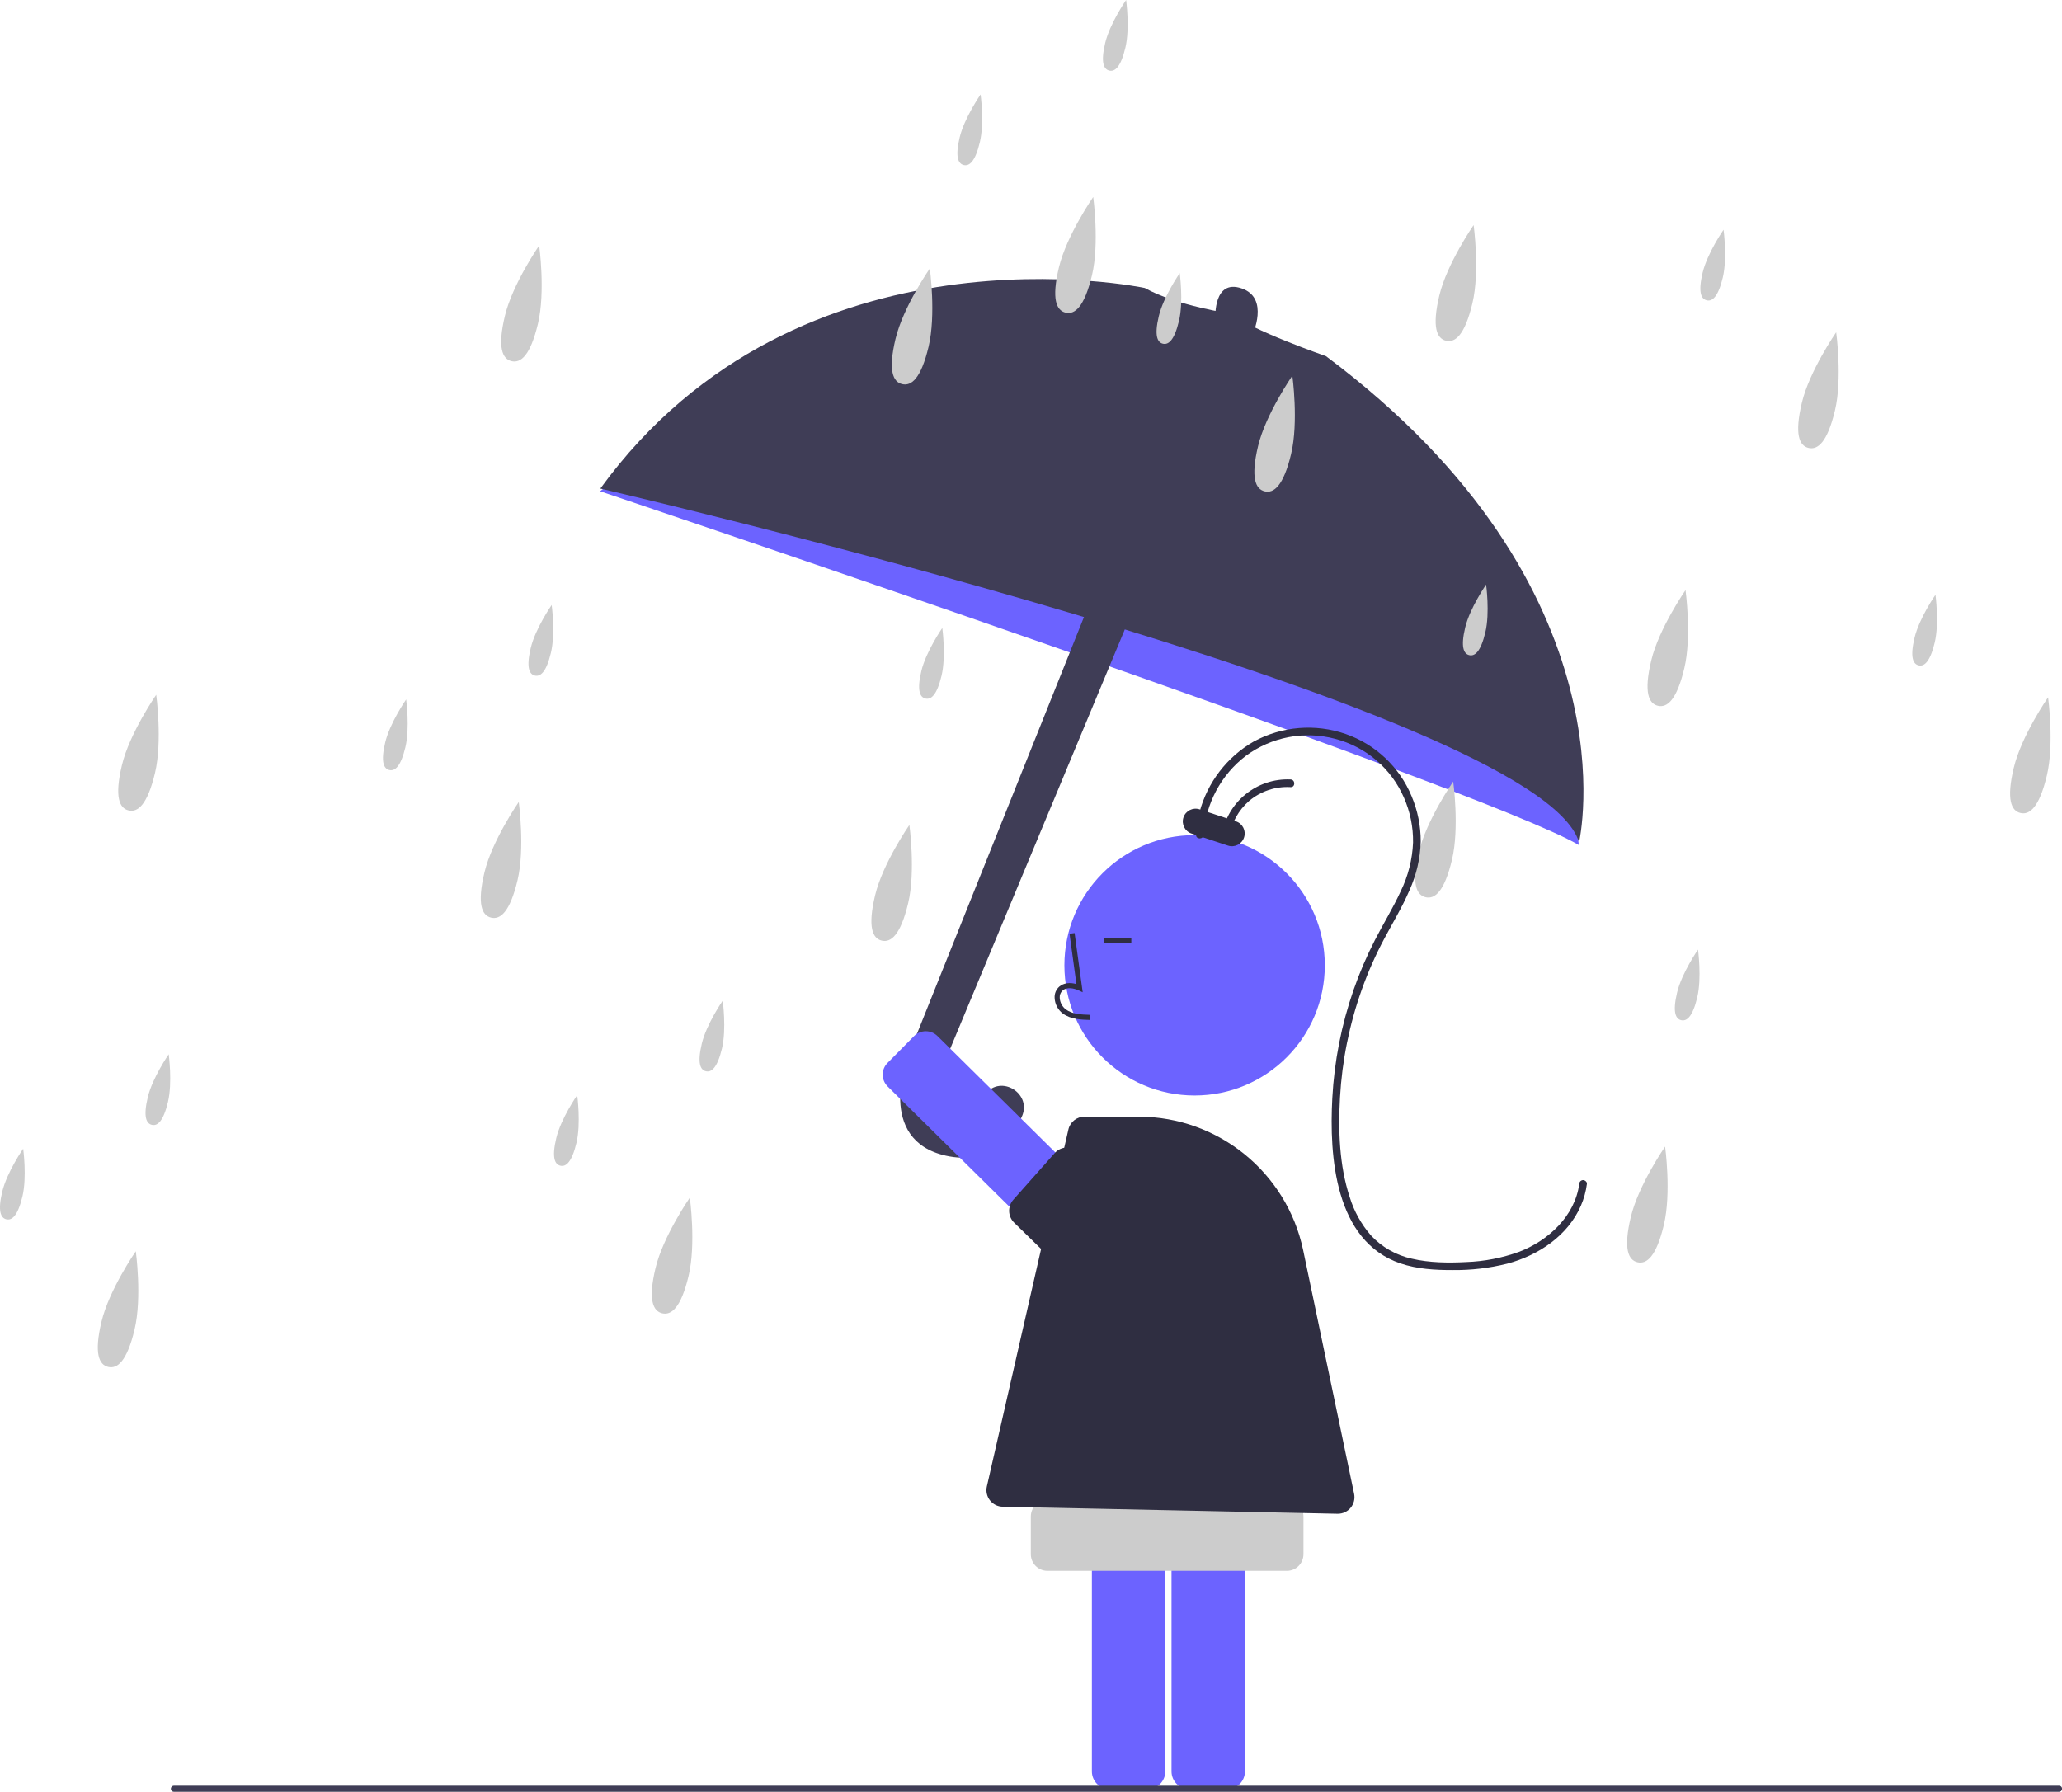
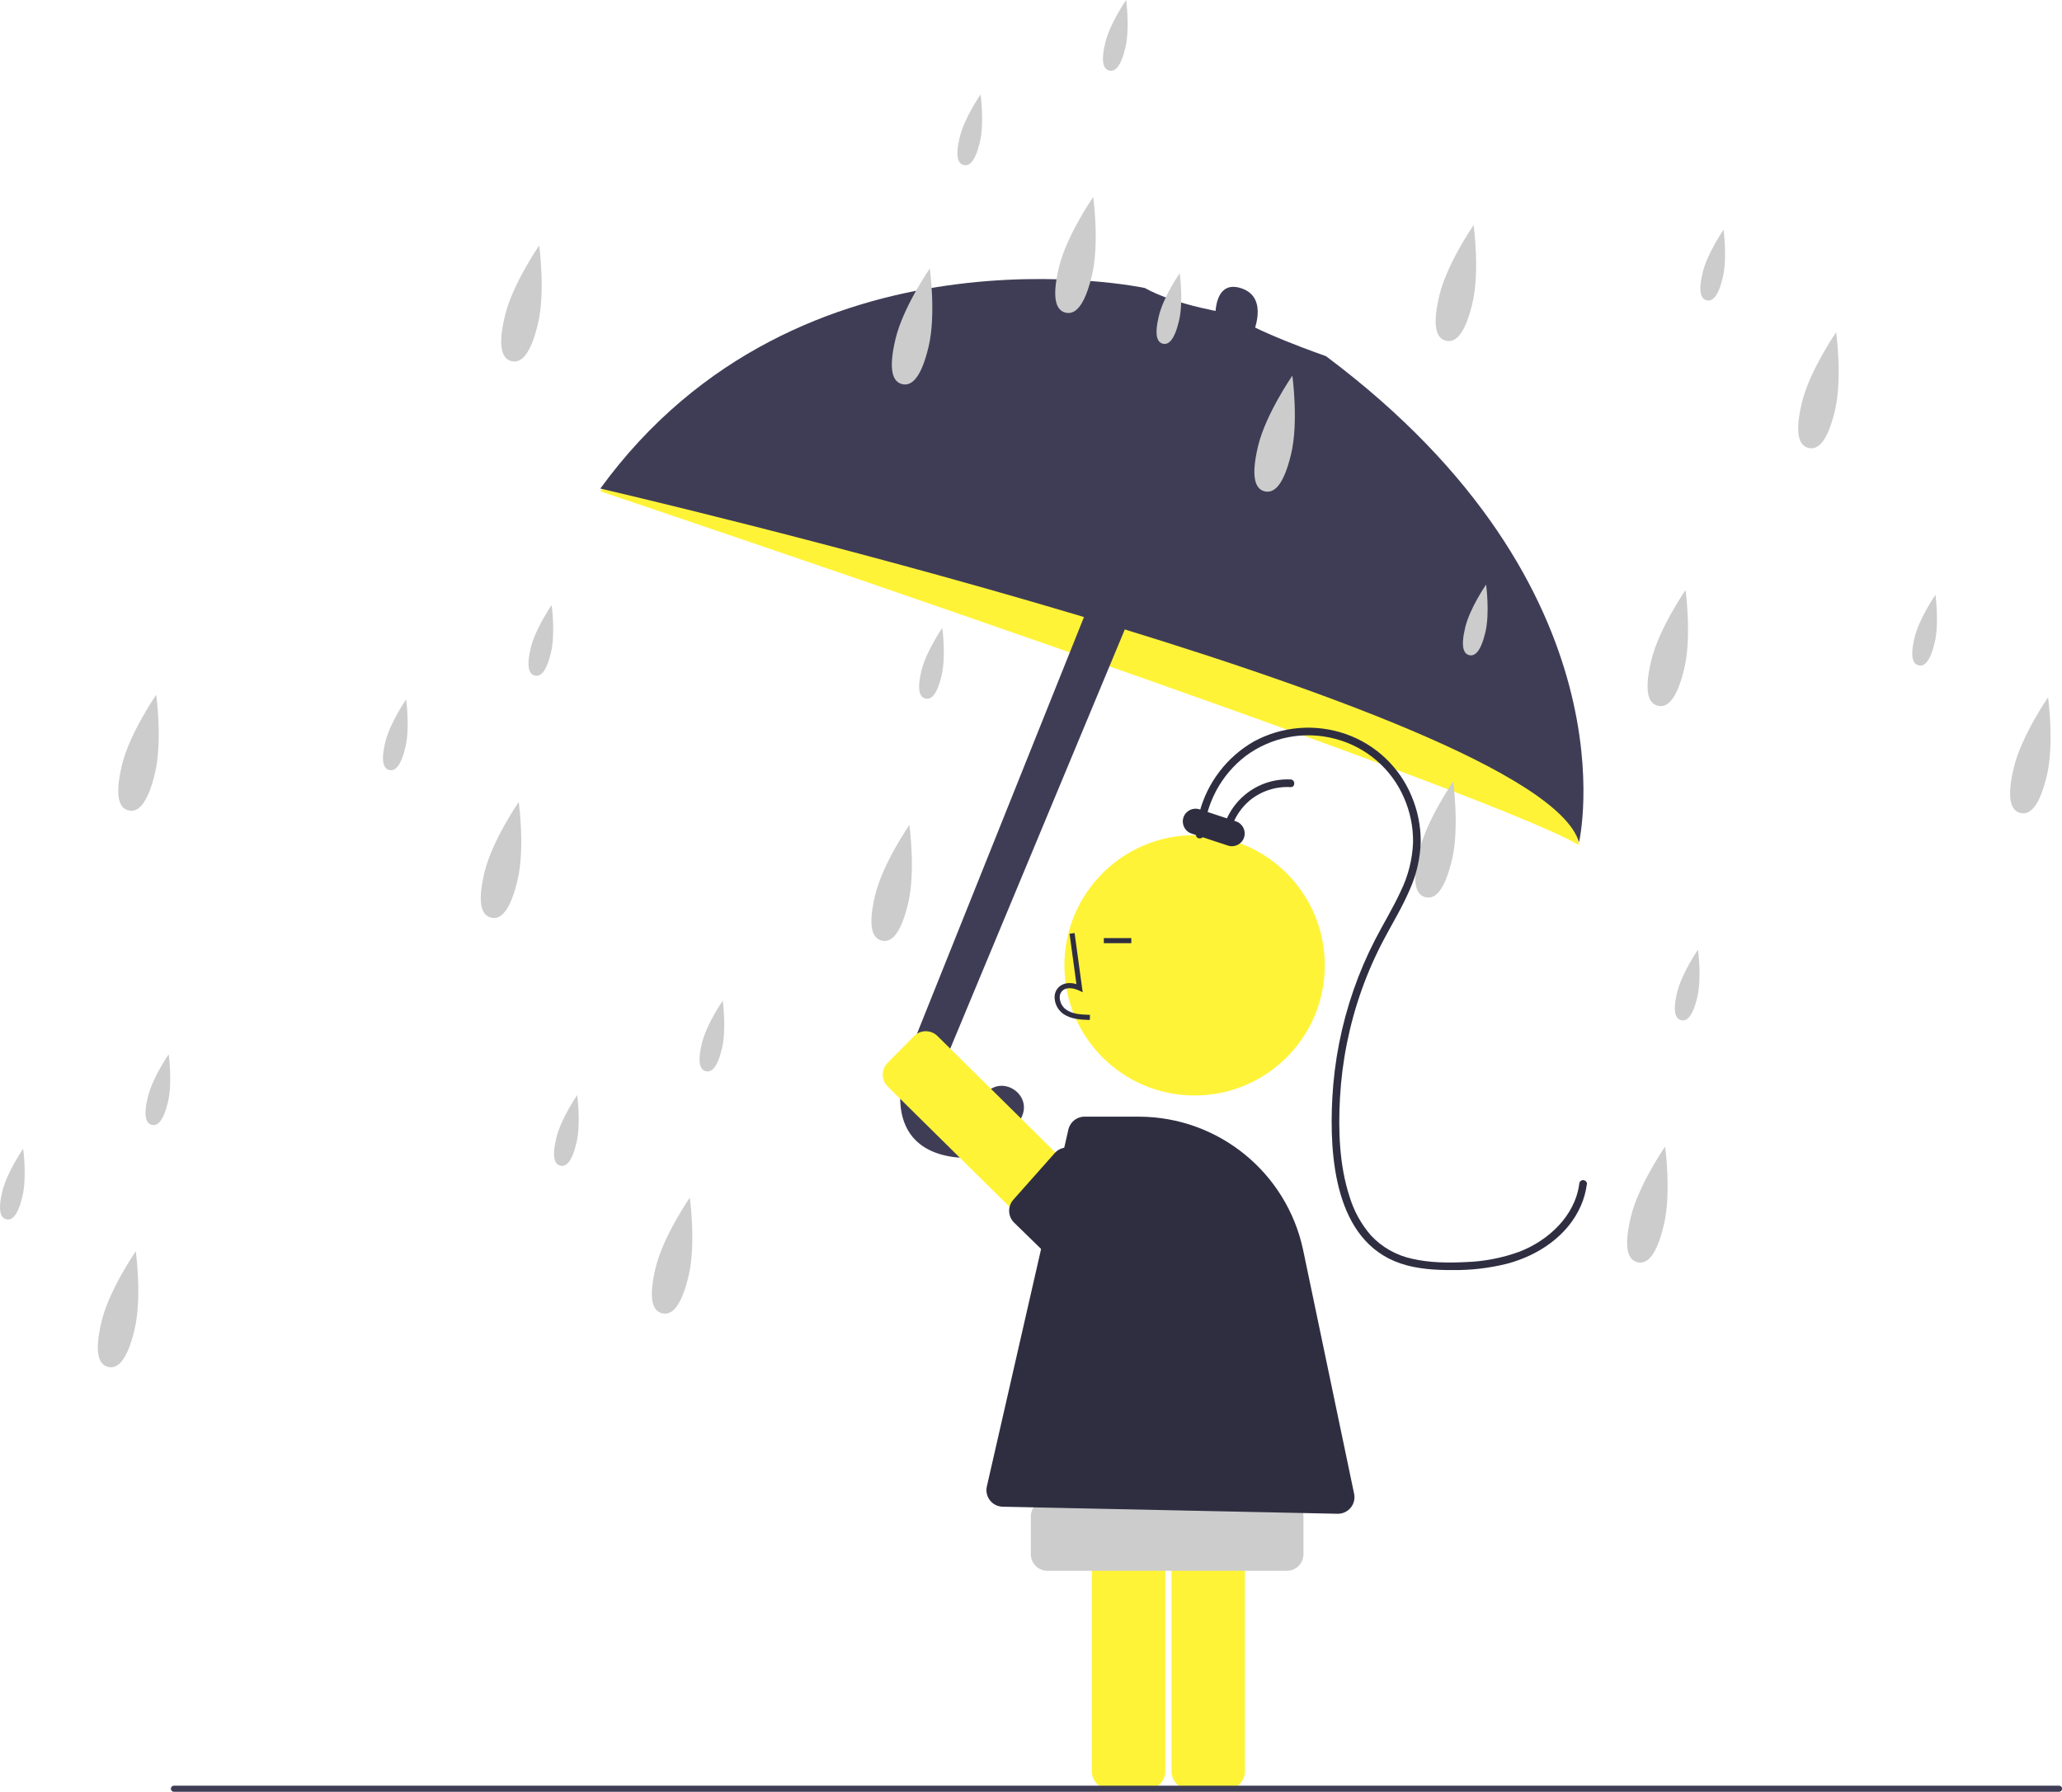
<svg xmlns="http://www.w3.org/2000/svg" id="be23df8e-c438-4ff3-b7f5-fc55aef8b210" data-name="Layer 1" width="807.642" height="701.912" viewBox="0 0 807.642 701.912">
-   <path d="M676.798,799.957H662.038a7.008,7.008,0,0,1-7-7V669.943a7.008,7.008,0,0,1,7-7H676.798a7.008,7.008,0,0,1,7,7V792.957A7.008,7.008,0,0,1,676.798,799.957Z" transform="translate(-196.1788 -99.04419)" fill="#6c63ff" />
-   <path d="M645.606,799.957H630.846a7.008,7.008,0,0,1-7-7V669.943a7.008,7.008,0,0,1,7-7H645.606a7.008,7.008,0,0,1,7,7V792.957A7.008,7.008,0,0,1,645.606,799.957Z" transform="translate(-196.1788 -99.04419)" fill="#6c63ff" />
+   <path d="M676.798,799.957H662.038a7.008,7.008,0,0,1-7-7V669.943a7.008,7.008,0,0,1,7-7H676.798a7.008,7.008,0,0,1,7,7V792.957A7.008,7.008,0,0,1,676.798,799.957Z" transform="translate(-196.1788 -99.04419)" fill="#fff338" />
+   <path d="M645.606,799.957H630.846a7.008,7.008,0,0,1-7-7V669.943a7.008,7.008,0,0,1,7-7H645.606a7.008,7.008,0,0,1,7,7V792.957A7.008,7.008,0,0,1,645.606,799.957Z" transform="translate(-196.1788 -99.04419)" fill="#fff338" />
  <path d="M256.881,401.887c-2.988,12.512-6.762,15.49-10.337,14.637s-5.596-5.216-2.608-17.728,13.429-27.582,13.429-27.582S259.869,389.375,256.881,401.887Z" transform="translate(-196.1788 -99.04419)" fill="#ccc" />
  <path d="M248.881,619.887c-2.988,12.512-6.762,15.49-10.337,14.637s-5.596-5.216-2.608-17.728,13.429-27.582,13.429-27.582S251.869,607.375,248.881,619.887Z" transform="translate(-196.1788 -99.04419)" fill="#ccc" />
  <path d="M686.706,230.267s6.848-14.489-4.218-18.256-10.271,11.408-10.271,11.408l13.462,7.989" transform="translate(-196.1788 -99.04419)" fill="#3f3d56" />
-   <path d="M454.169,272.897l-22.937,18.594s344.095,115.641,383.34,138.582l-3.874-32.404-32.51-39.597-62.974-40.173L613.56,286.275,502.779,246.435Z" transform="translate(-196.1788 -99.04419)" fill="#6c63ff" />
+   <path d="M454.169,272.897l-22.937,18.594s344.095,115.641,383.34,138.582l-3.874-32.404-32.51-39.597-62.974-40.173L613.56,286.275,502.779,246.435Z" transform="translate(-196.1788 -99.04419)" fill="#fff338" />
  <path d="M629.413,319.138,551.565,513.43s-12.442,32.173,15.054,38.339c16.532,3.707,25.271-6.321,29.612-14.909,4.636-9.172-7.949-17.238-14.24-9.11q-.153.198-.307.403c-.154.206-16.647,13.004-16.638-4.512a30.68,30.68,0,0,1,2.464-11.743l76.506-183.746Z" transform="translate(-196.1788 -99.04419)" fill="#3f3d56" />
  <path d="M537.457,285.919" transform="translate(-196.1788 -99.04419)" opacity="0.1" style="isolation:isolate" />
  <path d="M741.221,357.836" transform="translate(-196.1788 -99.04419)" opacity="0.1" style="isolation:isolate" />
  <path d="M678.804,222.02s-21.906-3.199-34.227-10.161c0,0-135.199-28.776-213.261,78.575,0,0,367.49,85.068,383.34,138.582,0,0,23.065-99.032-99.116-190.445C715.54,238.571,685.649,228.183,678.804,222.02Z" transform="translate(-196.1788 -99.04419)" fill="#3f3d56" />
  <path d="M261.961,530.761c-1.823,7.635-4.126,9.452-6.308,8.931s-3.415-3.183-1.592-10.818,8.194-16.831,8.194-16.831S263.784,523.126,261.961,530.761Z" transform="translate(-196.1788 -99.04419)" fill="#ccc" />
  <path d="M204.961,567.761c-1.823,7.635-4.126,9.452-6.308,8.931s-3.415-3.183-1.592-10.818,8.194-16.831,8.194-16.831S206.784,560.126,204.961,567.761Z" transform="translate(-196.1788 -99.04419)" fill="#ccc" />
  <path d="M623.881,206.887c-2.988,12.512-6.762,15.49-10.337,14.637s-5.596-5.216-2.608-17.728,13.429-27.582,13.429-27.582S626.869,194.375,623.881,206.887Z" transform="translate(-196.1788 -99.04419)" fill="#ccc" />
  <path d="M636.961,117.761c-1.823,7.635-4.126,9.452-6.308,8.931s-3.415-3.183-1.592-10.818,8.194-16.831,8.194-16.831S638.784,110.126,636.961,117.761Z" transform="translate(-196.1788 -99.04419)" fill="#ccc" />
  <path d="M579.961,154.761c-1.823,7.635-4.126,9.452-6.308,8.931s-3.415-3.183-1.592-10.818,8.194-16.831,8.194-16.831S581.784,147.126,579.961,154.761Z" transform="translate(-196.1788 -99.04419)" fill="#ccc" />
  <path d="M465.881,598.887c-2.988,12.512-6.762,15.49-10.337,14.637s-5.596-5.216-2.608-17.728,13.429-27.582,13.429-27.582S468.869,586.375,465.881,598.887Z" transform="translate(-196.1788 -99.04419)" fill="#ccc" />
  <path d="M478.961,509.761c-1.823,7.635-4.126,9.452-6.308,8.931s-3.415-3.183-1.592-10.818,8.194-16.831,8.194-16.831S480.784,502.126,478.961,509.761Z" transform="translate(-196.1788 -99.04419)" fill="#ccc" />
  <path d="M421.961,546.761c-1.823,7.635-4.126,9.452-6.308,8.931s-3.415-3.183-1.592-10.818,8.194-16.831,8.194-16.831S423.784,539.126,421.961,546.761Z" transform="translate(-196.1788 -99.04419)" fill="#ccc" />
  <path d="M406.881,225.887c-2.988,12.512-6.762,15.49-10.337,14.637s-5.596-5.216-2.608-17.728,13.429-27.582,13.429-27.582S409.869,213.375,406.881,225.887Z" transform="translate(-196.1788 -99.04419)" fill="#ccc" />
  <path d="M398.881,443.887c-2.988,12.512-6.762,15.49-10.337,14.637s-5.596-5.216-2.608-17.728,13.429-27.582,13.429-27.582S401.869,431.375,398.881,443.887Z" transform="translate(-196.1788 -99.04419)" fill="#ccc" />
  <path d="M411.961,354.761c-1.823,7.635-4.126,9.452-6.308,8.931s-3.415-3.183-1.592-10.818,8.194-16.831,8.194-16.831S413.784,347.126,411.961,354.761Z" transform="translate(-196.1788 -99.04419)" fill="#ccc" />
  <path d="M354.961,391.761c-1.823,7.635-4.126,9.452-6.308,8.931s-3.415-3.183-1.592-10.818,8.194-16.831,8.194-16.831S356.784,384.126,354.961,391.761Z" transform="translate(-196.1788 -99.04419)" fill="#ccc" />
  <path d="M559.881,234.887c-2.988,12.512-6.762,15.49-10.337,14.637s-5.596-5.216-2.608-17.728,13.429-27.582,13.429-27.582S562.869,222.375,559.881,234.887Z" transform="translate(-196.1788 -99.04419)" fill="#ccc" />
  <path d="M551.881,452.887c-2.988,12.512-6.762,15.49-10.337,14.637s-5.596-5.216-2.608-17.728,13.429-27.582,13.429-27.582S554.869,440.375,551.881,452.887Z" transform="translate(-196.1788 -99.04419)" fill="#ccc" />
  <path d="M564.961,363.761c-1.823,7.635-4.126,9.452-6.308,8.931s-3.415-3.183-1.592-10.818,8.194-16.831,8.194-16.831S566.784,356.126,564.961,363.761Z" transform="translate(-196.1788 -99.04419)" fill="#ccc" />
  <path d="M701.881,276.887c-2.988,12.512-6.762,15.49-10.337,14.637s-5.596-5.216-2.608-17.728,13.429-27.582,13.429-27.582S704.869,264.375,701.881,276.887Z" transform="translate(-196.1788 -99.04419)" fill="#ccc" />
  <path d="M657.961,224.761c-1.823,7.635-4.126,9.452-6.308,8.931s-3.415-3.183-1.592-10.818,8.194-16.831,8.194-16.831S659.784,217.126,657.961,224.761Z" transform="translate(-196.1788 -99.04419)" fill="#ccc" />
  <path d="M772.881,217.887c-2.988,12.512-6.762,15.49-10.337,14.637s-5.596-5.216-2.608-17.728,13.429-27.582,13.429-27.582S775.869,205.375,772.881,217.887Z" transform="translate(-196.1788 -99.04419)" fill="#ccc" />
  <path d="M764.881,435.887c-2.988,12.512-6.762,15.49-10.337,14.637s-5.596-5.216-2.608-17.728,13.429-27.582,13.429-27.582S767.869,423.375,764.881,435.887Z" transform="translate(-196.1788 -99.04419)" fill="#ccc" />
  <path d="M777.961,346.761c-1.823,7.635-4.126,9.452-6.308,8.931s-3.415-3.183-1.592-10.818,8.194-16.831,8.194-16.831S779.784,339.126,777.961,346.761Z" transform="translate(-196.1788 -99.04419)" fill="#ccc" />
  <path d="M914.881,259.887c-2.988,12.512-6.762,15.49-10.337,14.637s-5.596-5.216-2.608-17.728,13.429-27.582,13.429-27.582S917.869,247.375,914.881,259.887Z" transform="translate(-196.1788 -99.04419)" fill="#ccc" />
  <path d="M870.961,207.761c-1.823,7.635-4.126,9.452-6.308,8.931s-3.415-3.183-1.592-10.818,8.194-16.831,8.194-16.831S872.784,200.126,870.961,207.761Z" transform="translate(-196.1788 -99.04419)" fill="#ccc" />
  <path d="M855.881,360.887c-2.988,12.512-6.762,15.49-10.337,14.637s-5.596-5.216-2.608-17.728,13.429-27.582,13.429-27.582S858.869,348.375,855.881,360.887Z" transform="translate(-196.1788 -99.04419)" fill="#ccc" />
  <path d="M847.881,578.887c-2.988,12.512-6.762,15.49-10.337,14.637s-5.596-5.216-2.608-17.728,13.429-27.582,13.429-27.582S850.869,566.375,847.881,578.887Z" transform="translate(-196.1788 -99.04419)" fill="#ccc" />
  <path d="M860.961,489.761c-1.823,7.635-4.126,9.452-6.308,8.931s-3.415-3.183-1.592-10.818,8.194-16.831,8.194-16.831S862.784,482.126,860.961,489.761Z" transform="translate(-196.1788 -99.04419)" fill="#ccc" />
  <path d="M997.881,402.887c-2.988,12.512-6.762,15.49-10.337,14.637s-5.596-5.216-2.608-17.728,13.429-27.582,13.429-27.582S1000.869,390.375,997.881,402.887Z" transform="translate(-196.1788 -99.04419)" fill="#ccc" />
  <path d="M953.961,350.761c-1.823,7.635-4.126,9.452-6.308,8.931s-3.415-3.183-1.592-10.818,8.194-16.831,8.194-16.831S955.784,343.126,953.961,350.761Z" transform="translate(-196.1788 -99.04419)" fill="#ccc" />
-   <circle cx="467.901" cy="378.152" r="51" fill="#6c63ff" />
+   <circle cx="467.901" cy="378.152" r="51" fill="#fff338" />
  <path d="M623.042,498.605c-3.306-.092-7.421-.208-10.59-2.522a8.133,8.133,0,0,1-3.2-6.073,5.471,5.471,0,0,1,1.861-4.492c1.655-1.399,4.073-1.728,6.678-.961l-2.699-19.726,1.981-.271,3.173,23.19-1.655-.759c-1.918-.879-4.551-1.327-6.188.055a3.514,3.514,0,0,0-1.153,2.895,6.147,6.147,0,0,0,2.381,4.528c2.466,1.802,5.746,2.034,9.466,2.139Z" transform="translate(-196.1788 -99.04419)" fill="#2f2e41" />
  <rect x="432.342" y="367.487" width="10.771" height="2" fill="#2f2e41" />
  <path d="M667.648,426.045a42.161,42.161,0,0,1,16.487-30.886,41.065,41.065,0,0,1,35.015-6.678A40.441,40.441,0,0,1,746.032,411.42a42.108,42.108,0,0,1,3.61,17.692,47.833,47.833,0,0,1-4.831,19.067c-3.007,6.552-6.8,12.699-10.094,19.104a152.46,152.46,0,0,0-8.377,19.557,154.179,154.179,0,0,0-8.322,42.374c-1.224,22.771.954,56.014,26.66,64.753,6.537,2.222,13.588,2.636,20.442,2.618a83.952,83.952,0,0,0,21.42-2.509c12.135-3.24,23.656-10.85,28.826-22.672a31.553,31.553,0,0,0,2.373-8.569c.108-.81-.767-1.492-1.5-1.5a1.537,1.537,0,0,0-1.5,1.5c-1.674,12.598-12.172,22.259-23.569,26.602a67.697,67.697,0,0,1-20.736,4.011c-7.046.356-14.362.301-21.262-1.321a30.792,30.792,0,0,1-16.014-9.103,41.402,41.402,0,0,1-8.359-15.122c-4.057-12.385-4.483-26.002-3.77-38.911a151.262,151.262,0,0,1,8.498-42.193,147.932,147.932,0,0,1,8.804-19.958c3.342-6.286,7.054-12.395,9.87-18.947a49.444,49.444,0,0,0,4.445-19.153,45.244,45.244,0,0,0-3.576-17.793,43.37,43.37,0,0,0-25.81-24.361,44.641,44.641,0,0,0-36.016,2.95,45.385,45.385,0,0,0-21.255,27.733,43.424,43.424,0,0,0-1.342,8.775c-.099,1.93,2.901,1.924,3,0Z" transform="translate(-196.1788 -99.04419)" fill="#2f2e41" />
  <path d="M677.621,427.098a23.488,23.488,0,0,1,7.857-14.333,23.169,23.169,0,0,1,16.195-5.376c1.93.097,1.925-2.904,0-3a26.104,26.104,0,0,0-26.945,21.911c-.288,1.889,2.602,2.703,2.893.798Z" transform="translate(-196.1788 -99.04419)" fill="#2f2e41" />
  <path d="M664.08,418.196h15a5,5,0,0,1,5,5v0a5,5,0,0,1-5,5h-15a5,5,0,0,1-5-5v0a5,5,0,0,1,5-5Z" transform="translate(980.4327 936.5708) rotate(-161.7278)" fill="#2f2e41" />
  <path d="M700.22,714.388H606.43a6.507,6.507,0,0,1-6.5-6.5V693.129a6.507,6.507,0,0,1,6.5-6.5h93.79a6.507,6.507,0,0,1,6.5,6.5v14.759A6.507,6.507,0,0,1,700.22,714.388Z" transform="translate(-196.1788 -99.04419)" fill="#ccc" />
  <path d="M720.201,692.049c-.047,0-.094-0-.14-.001l-131.152-2.761a6.5,6.5,0,0,1-6.2-7.946l31.932-139.8a6.467,6.467,0,0,1,6.337-5.053h21.376A65.892,65.892,0,0,1,706.575,588.667l19.984,95.551a6.5,6.5,0,0,1-6.359,7.831Z" transform="translate(-196.1788 -99.04419)" fill="#2f2e41" />
-   <path d="M635.941,612.957a6.48,6.48,0,0,1-4.567-1.872L543.848,524.646a6.5,6.5,0,0,1-.057-9.192l10.371-10.502a6.5,6.5,0,0,1,9.192-.057l87.526,86.439a6.508,6.508,0,0,1,.057,9.193L640.566,611.028A6.482,6.482,0,0,1,635.941,612.957Z" transform="translate(-196.1788 -99.04419)" fill="#6c63ff" />
+   <path d="M635.941,612.957a6.48,6.48,0,0,1-4.567-1.872L543.848,524.646a6.5,6.5,0,0,1-.057-9.192l10.371-10.502a6.5,6.5,0,0,1,9.192-.057l87.526,86.439a6.508,6.508,0,0,1,.057,9.193L640.566,611.028A6.482,6.482,0,0,1,635.941,612.957Z" transform="translate(-196.1788 -99.04419)" fill="#fff338" />
  <path d="M631.894,615.575l-38.487-37.553a6.525,6.525,0,0,1-.324-9.001L609.283,550.762a6.525,6.525,0,0,1,10.076.382l41.181,41.97a6.537,6.537,0,0,1-.484,9.214l-18.937,13.736A6.537,6.537,0,0,1,631.894,615.575Z" transform="translate(-196.1788 -99.04419)" fill="#2f2e41" />
  <path d="M1002.631,800.956H264.337a1.191,1.191,0,1,1,0-2.381h738.294a1.191,1.191,0,1,1,0,2.381Z" transform="translate(-196.1788 -99.04419)" fill="#3f3d56" />
</svg>
